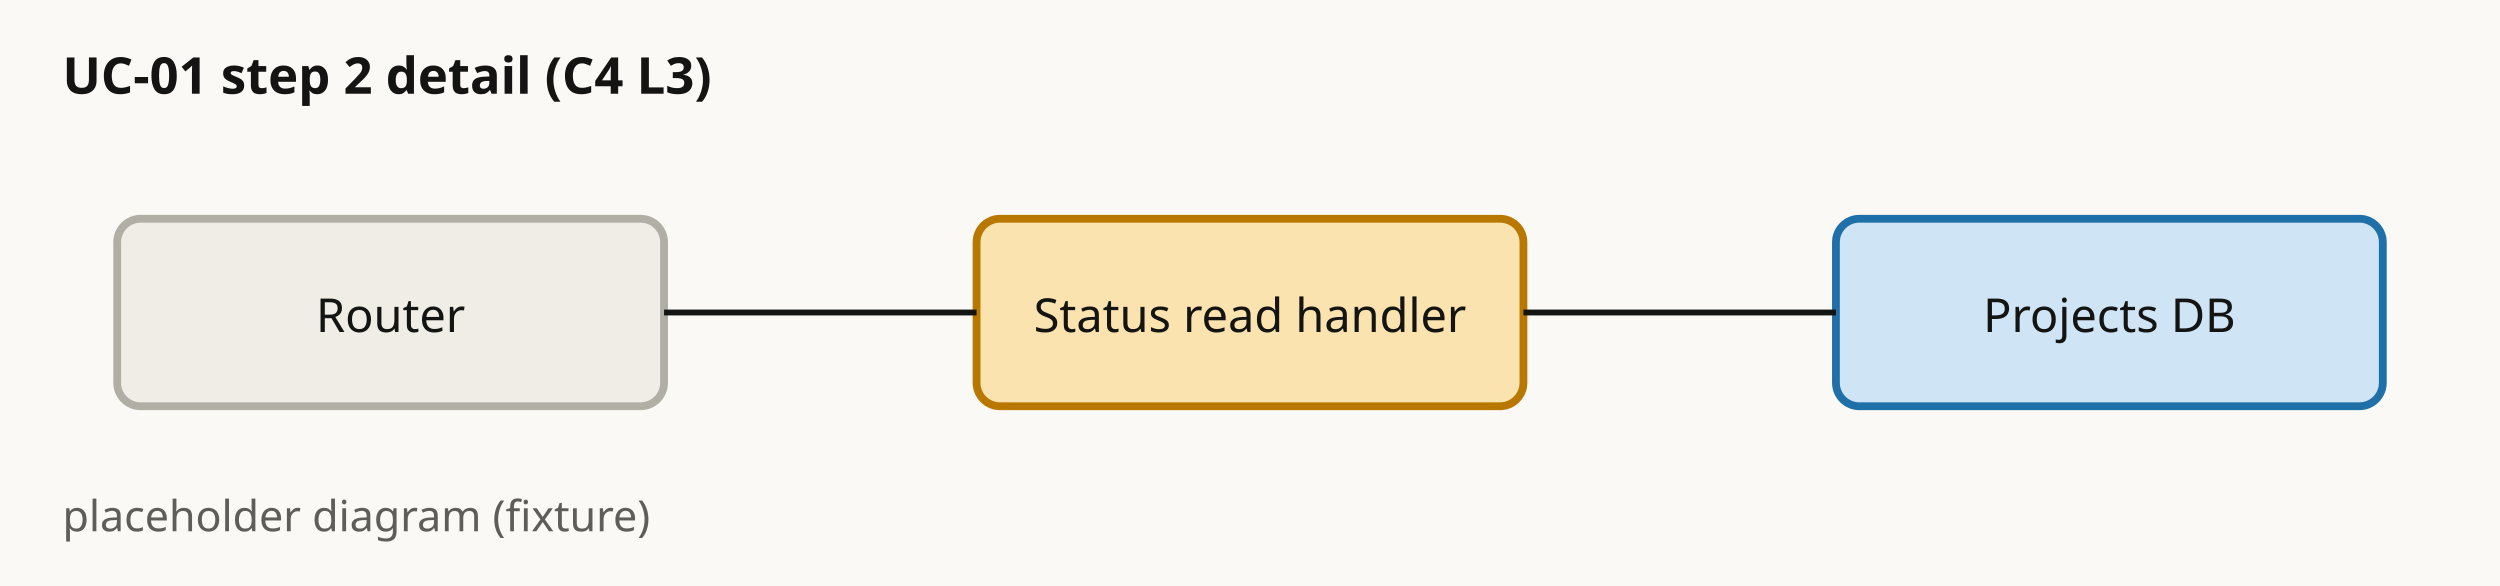
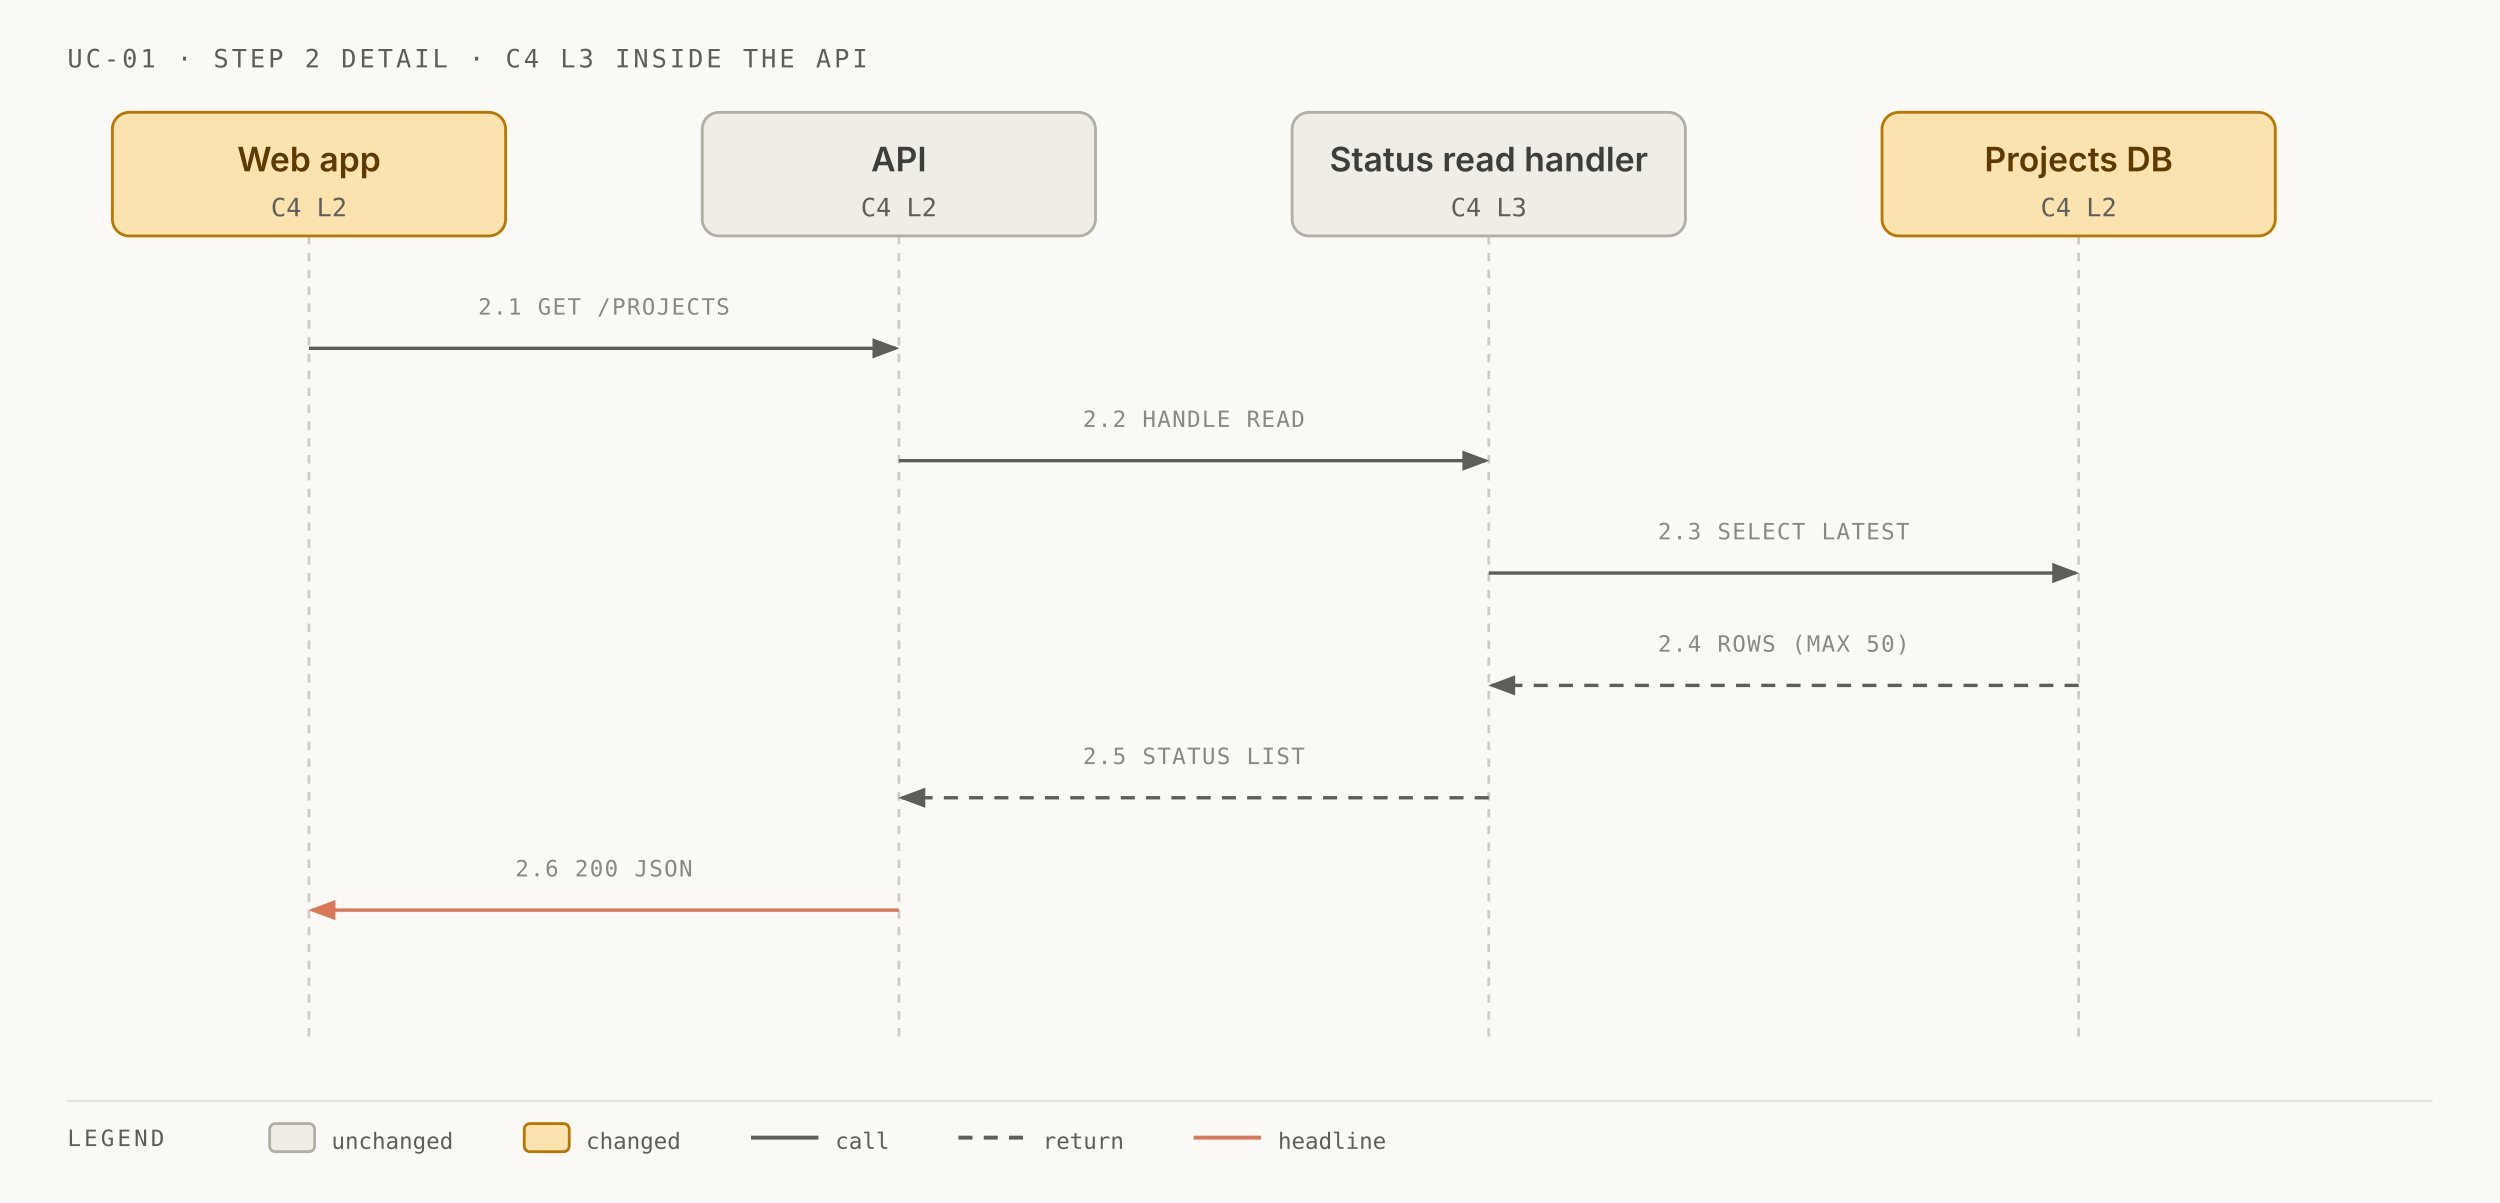
- <svg xmlns="http://www.w3.org/2000/svg" viewBox="0 0 640 150" width="640" height="150" role="img" aria-label="UC-01 step 2 detail (C4 L3)">
-   <rect width="640" height="150" fill="#FAF9F5" />
-   <text x="16" y="24" font-family="sans-serif" font-size="13" font-weight="600" fill="#141413">UC-01 step 2 detail (C4 L3)</text>
-   <g font-family="sans-serif" font-size="12" text-anchor="middle" fill="#141413">
-     <rect x="30" y="56" width="140" height="48" rx="6" fill="#EFEDE6" stroke="#B0AEA5" stroke-width="2" />
-     <text x="100" y="85">Router</text>
-     <rect x="250" y="56" width="140" height="48" rx="6" fill="#FBE3B0" stroke="#B87800" stroke-width="2" />
-     <text x="320" y="85">Status read handler</text>
-     <rect x="470" y="56" width="140" height="48" rx="6" fill="#CFE4F5" stroke="#1F6FA8" stroke-width="2" />
-     <text x="540" y="85">Projects DB</text>
-     <path d="M170 80 H250 M390 80 H470" stroke="#141413" stroke-width="1.5" fill="none" />
-   </g>
-   <text x="16" y="136" font-family="sans-serif" font-size="11" fill="#5E5D59">placeholder diagram (fixture)</text>
+ <svg xmlns="http://www.w3.org/2000/svg" viewBox="0 0 890 428" width="890" height="428" role="img" aria-labelledby="uc-01-detail-title uc-01-detail-desc">
+   <defs>
+     <marker id="uc-01-detail-arrow" markerWidth="8" markerHeight="6" refX="7" refY="3" orient="auto">
+       <polygon points="0 0, 8 3, 0 6" fill="#5E5D59" />
+     </marker>
+     <marker id="uc-01-detail-arrow-accent" markerWidth="8" markerHeight="6" refX="7" refY="3" orient="auto">
+       <polygon points="0 0, 8 3, 0 6" fill="#D97757" />
+     </marker>
+     <marker id="uc-01-detail-arrow-link" markerWidth="8" markerHeight="6" refX="7" refY="3" orient="auto">
+       <polygon points="0 0, 8 3, 0 6" fill="#1F6FA8" />
+     </marker>
+   </defs>
+   <rect width="100%" height="100%" fill="#FAF9F5" />
+   <text x="24" y="24" fill="#5E5D59" font-size="9" font-family="ui-monospace, 'Cascadia Mono', Consolas, monospace" text-anchor="start" letter-spacing="0.12em">UC-01 · STEP 2 DETAIL · C4 L3 INSIDE THE API</text>
+   <line x1="110" y1="84" x2="110" y2="372" stroke="rgba(20,20,19,0.20)" stroke-width="1" stroke-dasharray="3,3" />
+   <line x1="320" y1="84" x2="320" y2="372" stroke="rgba(20,20,19,0.20)" stroke-width="1" stroke-dasharray="3,3" />
+   <line x1="530" y1="84" x2="530" y2="372" stroke="rgba(20,20,19,0.20)" stroke-width="1" stroke-dasharray="3,3" />
+   <line x1="740" y1="84" x2="740" y2="372" stroke="rgba(20,20,19,0.20)" stroke-width="1" stroke-dasharray="3,3" />
+   <line x1="110" y1="124" x2="319" y2="124" stroke="#5E5D59" stroke-width="1.2" marker-end="url(#uc-01-detail-arrow)" />
+   <rect x="167" y="103" width="96" height="12" rx="2" fill="#FAF9F5" />
+   <text x="215.0" y="112" fill="#8A8880" font-size="8" font-family="ui-monospace, 'Cascadia Mono', Consolas, monospace" text-anchor="middle" letter-spacing="0.06em">2.1 GET /PROJECTS</text>
+   <line x1="320" y1="164" x2="529" y2="164" stroke="#5E5D59" stroke-width="1.2" marker-end="url(#uc-01-detail-arrow)" />
+   <rect x="382" y="143" width="86" height="12" rx="2" fill="#FAF9F5" />
+   <text x="425.0" y="152" fill="#8A8880" font-size="8" font-family="ui-monospace, 'Cascadia Mono', Consolas, monospace" text-anchor="middle" letter-spacing="0.06em">2.2 HANDLE READ</text>
+   <line x1="530" y1="204" x2="739" y2="204" stroke="#5E5D59" stroke-width="1.2" marker-end="url(#uc-01-detail-arrow)" />
+   <rect x="587" y="183" width="96" height="12" rx="2" fill="#FAF9F5" />
+   <text x="635.0" y="192" fill="#8A8880" font-size="8" font-family="ui-monospace, 'Cascadia Mono', Consolas, monospace" text-anchor="middle" letter-spacing="0.06em">2.3 SELECT LATEST</text>
+   <line x1="740" y1="244" x2="531" y2="244" stroke="#5E5D59" stroke-width="1.2" stroke-dasharray="5,4" marker-end="url(#uc-01-detail-arrow)" />
+   <rect x="587" y="223" width="96" height="12" rx="2" fill="#FAF9F5" />
+   <text x="635.0" y="232" fill="#8A8880" font-size="8" font-family="ui-monospace, 'Cascadia Mono', Consolas, monospace" text-anchor="middle" letter-spacing="0.06em">2.4 ROWS (MAX 50)</text>
+   <line x1="530" y1="284" x2="321" y2="284" stroke="#5E5D59" stroke-width="1.2" stroke-dasharray="5,4" marker-end="url(#uc-01-detail-arrow)" />
+   <rect x="382" y="263" width="86" height="12" rx="2" fill="#FAF9F5" />
+   <text x="425.0" y="272" fill="#8A8880" font-size="8" font-family="ui-monospace, 'Cascadia Mono', Consolas, monospace" text-anchor="middle" letter-spacing="0.06em">2.5 STATUS LIST</text>
+   <line x1="320" y1="324" x2="111" y2="324" stroke="#D97757" stroke-width="1.2" marker-end="url(#uc-01-detail-arrow-accent)" />
+   <rect x="179" y="303" width="72" height="12" rx="2" fill="#FAF9F5" />
+   <text x="215.0" y="312" fill="#8A8880" font-size="8" font-family="ui-monospace, 'Cascadia Mono', Consolas, monospace" text-anchor="middle" letter-spacing="0.06em">2.6 200 JSON</text>
+   <rect x="40" y="40" width="140" height="44" rx="6" fill="#FAF9F5" />
+   <rect x="40" y="40" width="140" height="44" rx="6" fill="#FBE3B0" stroke="#B87800" stroke-width="1" />
+   <text x="110.0" y="61.0" fill="#5C3A00" font-size="12" font-weight="600" font-family="Inter, 'IBM Plex Sans Thai', system-ui, -apple-system, 'Segoe UI', sans-serif" text-anchor="middle">Web app</text>
+   <text x="110.0" y="77.0" fill="#5E5D59" font-size="9" font-family="ui-monospace, 'Cascadia Mono', Consolas, monospace" text-anchor="middle">C4 L2</text>
+   <rect x="250" y="40" width="140" height="44" rx="6" fill="#FAF9F5" />
+   <rect x="250" y="40" width="140" height="44" rx="6" fill="#EFEDE6" stroke="#B0AEA5" stroke-width="1" />
+   <text x="320.0" y="61.0" fill="#3D3D3A" font-size="12" font-weight="600" font-family="Inter, 'IBM Plex Sans Thai', system-ui, -apple-system, 'Segoe UI', sans-serif" text-anchor="middle">API</text>
+   <text x="320.0" y="77.0" fill="#5E5D59" font-size="9" font-family="ui-monospace, 'Cascadia Mono', Consolas, monospace" text-anchor="middle">C4 L2</text>
+   <rect x="460" y="40" width="140" height="44" rx="6" fill="#FAF9F5" />
+   <rect x="460" y="40" width="140" height="44" rx="6" fill="#EFEDE6" stroke="#B0AEA5" stroke-width="1" />
+   <text x="530.0" y="61.0" fill="#3D3D3A" font-size="12" font-weight="600" font-family="Inter, 'IBM Plex Sans Thai', system-ui, -apple-system, 'Segoe UI', sans-serif" text-anchor="middle">Status read handler</text>
+   <text x="530.0" y="77.0" fill="#5E5D59" font-size="9" font-family="ui-monospace, 'Cascadia Mono', Consolas, monospace" text-anchor="middle">C4 L3</text>
+   <rect x="670" y="40" width="140" height="44" rx="6" fill="#FAF9F5" />
+   <rect x="670" y="40" width="140" height="44" rx="6" fill="#FBE3B0" stroke="#B87800" stroke-width="1" />
+   <text x="740.0" y="61.0" fill="#5C3A00" font-size="12" font-weight="600" font-family="Inter, 'IBM Plex Sans Thai', system-ui, -apple-system, 'Segoe UI', sans-serif" text-anchor="middle">Projects DB</text>
+   <text x="740.0" y="77.0" fill="#5E5D59" font-size="9" font-family="ui-monospace, 'Cascadia Mono', Consolas, monospace" text-anchor="middle">C4 L2</text>
+   <line x1="24" y1="392" x2="866" y2="392" stroke="rgba(20,20,19,0.10)" stroke-width="0.8" />
+   <text x="24" y="408" fill="#5E5D59" font-size="8" font-family="ui-monospace, 'Cascadia Mono', Consolas, monospace" text-anchor="start" letter-spacing="0.14em">LEGEND</text>
+   <rect x="96" y="400" width="16" height="10" rx="2" fill="#EFEDE6" stroke="#B0AEA5" />
+   <text x="118" y="409" fill="#5E5D59" font-size="8" font-family="ui-monospace, 'Cascadia Mono', Consolas, monospace" text-anchor="start">unchanged</text>
+   <rect x="186.64" y="400" width="16" height="10" rx="2" fill="#FBE3B0" stroke="#B87800" />
+   <text x="208.64" y="409" fill="#5E5D59" font-size="8" font-family="ui-monospace, 'Cascadia Mono', Consolas, monospace" text-anchor="start">changed</text>
+   <line x1="267.36" y1="405" x2="291.36" y2="405" stroke="#5E5D59" stroke-width="1.4" />
+   <text x="297.36" y="409" fill="#5E5D59" font-size="8" font-family="ui-monospace, 'Cascadia Mono', Consolas, monospace" text-anchor="start">call</text>
+   <line x1="341.2" y1="405" x2="365.2" y2="405" stroke="#5E5D59" stroke-width="1.4" stroke-dasharray="5,4" />
+   <text x="371.2" y="409" fill="#5E5D59" font-size="8" font-family="ui-monospace, 'Cascadia Mono', Consolas, monospace" text-anchor="start">return</text>
+   <line x1="424.96" y1="405" x2="448.96" y2="405" stroke="#D97757" stroke-width="1.4" />
+   <text x="454.96" y="409" fill="#5E5D59" font-size="8" font-family="ui-monospace, 'Cascadia Mono', Consolas, monospace" text-anchor="start">headline</text>
</svg>
